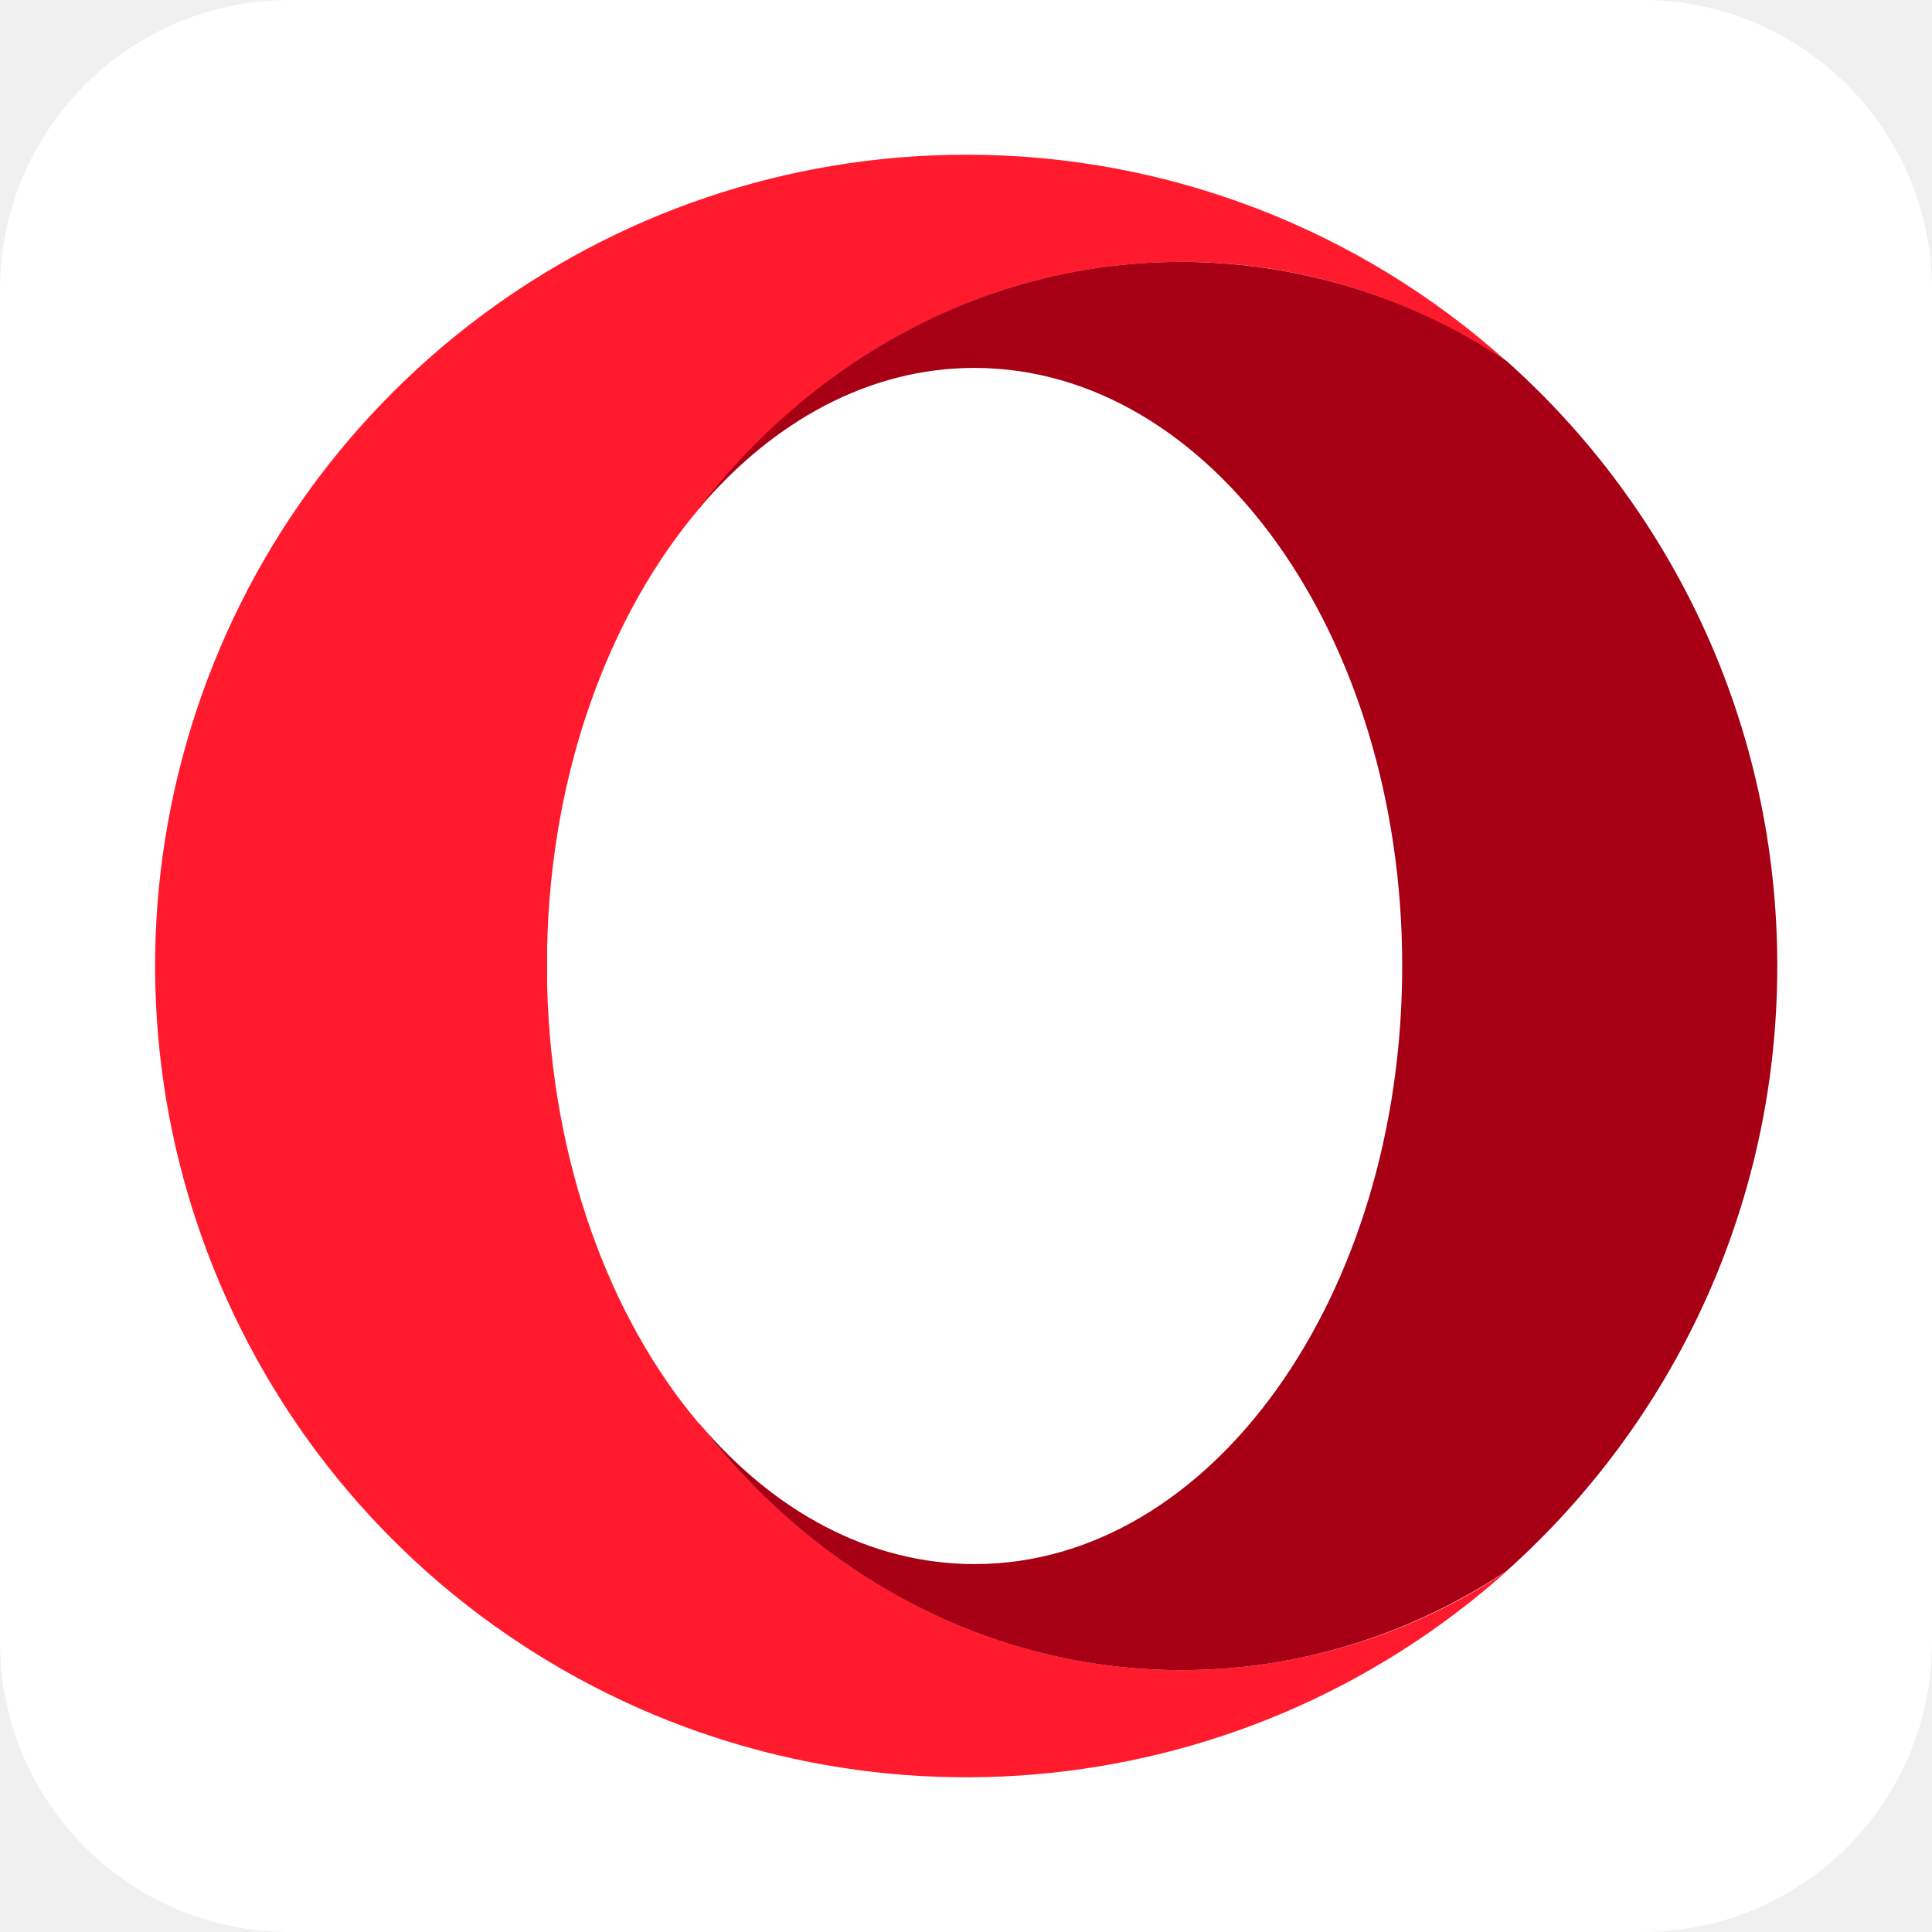
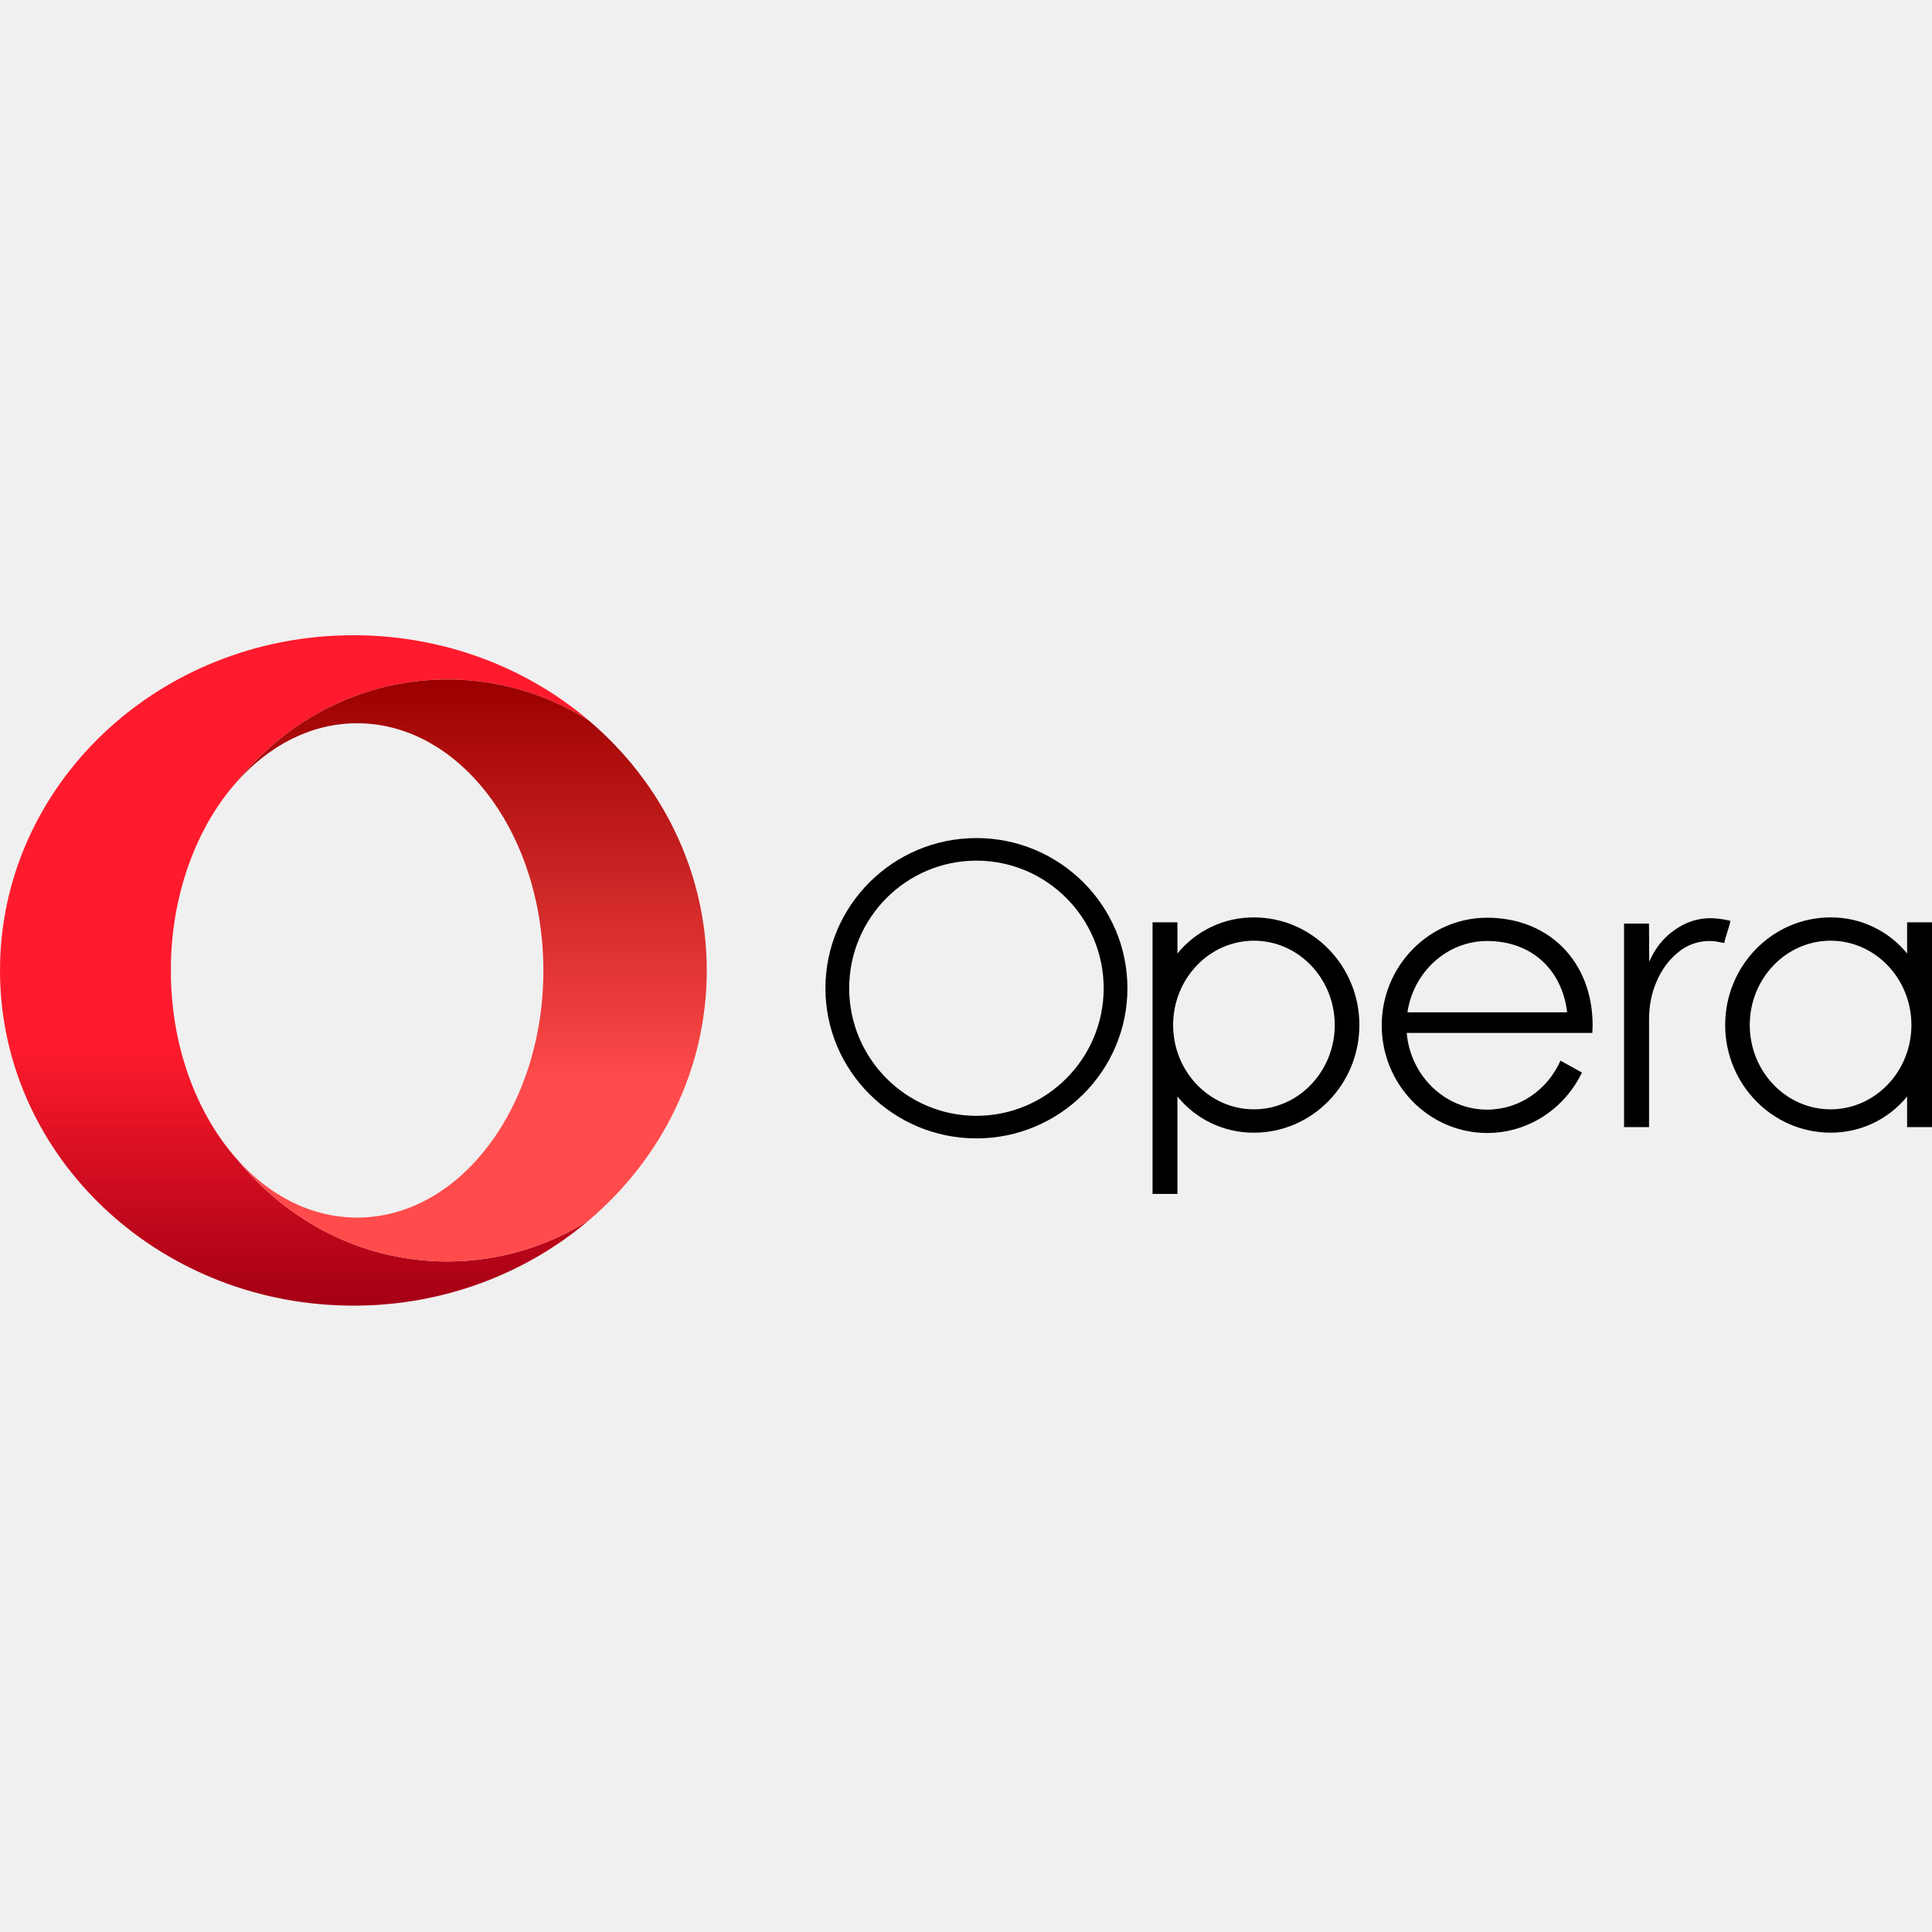
- <svg xmlns="http://www.w3.org/2000/svg" aria-label="Opera" role="img" viewBox="0 0 512 512">
-   <rect width="512" height="512" rx="15%" fill="#fff" />
-   <path d="M185.2 377.2c-23.7-28-39.1-69.6-40.2-116.1v-10.2c1-46.5 16.5-88 40.2-116 30.9-40.1 76.7-65.5 128-65.5 31.4 0 60.9 9.6 86 26.3A214.2 214.2 0 0 0 256.9 41h-.8a215 215 0 1 0 143.3 375.3 155.1 155.1 0 0 1-86.2 26.3c-51.2 0-97-25.4-127.9-65.4" fill="#ff1b2d" />
-   <path d="M185.2 134.8c19.7-23.2 45.2-37.3 73-37.3 62.7 0 113.4 71 113.4 158.5s-50.7 158.5-113.3 158.5c-27.9 0-53.3-14-73-37.3 30.8 40 76.6 65.4 127.8 65.4 31.5 0 61-9.6 86.2-26.3 44-39.4 71.7-96.6 71.7-160.3 0-63.7-27.7-121-71.7-160.3A155.1 155.1 0 0 0 313 69.4c-51.2 0-97 25.4-127.9 65.4" fill="#a70014" />
+ <svg xmlns="http://www.w3.org/2000/svg" viewBox="0 0 128 128">
+   <defs>
+     <linearGradient id="opera-original-wordmark-a" gradientUnits="userSpaceOnUse" x1="0" y1="0" x2="1" y2="0" gradientTransform="matrix(0 43.04975 -45.37783 0 19.508 .808)">
+       <stop offset="0" stop-color="#FF1B2D" />
+       <stop offset=".614" stop-color="#FF1B2D" />
+       <stop offset="1" stop-color="#A70014" />
+     </linearGradient>
+     <linearGradient id="opera-original-wordmark-b" gradientUnits="userSpaceOnUse" x1="0" y1="0" x2="1" y2="0" gradientTransform="matrix(0 38.07518 -40.13424 0 31.263 3.346)">
+       <stop offset="0" stop-color="#9C0000" />
+       <stop offset=".7" stop-color="#FF4B4B" />
+     </linearGradient>
+   </defs>
+   <path d="M23.41.086C10.48.086 0 10.027 0 22.297c0 11.91 9.883 21.629 22.297 22.18.371.016.742.027 1.113.027 5.996 0 11.461-2.137 15.602-5.652a17.54 17.54 0 01-9.379 2.723c-5.578 0-10.57-2.625-13.926-6.766-2.59-2.898-4.266-7.184-4.383-11.988V21.77c.117-4.809 1.793-9.094 4.379-11.992 3.359-4.137 8.352-6.758 13.93-6.758 3.43 0 6.637.988 9.383 2.715C34.891 2.238 29.461.109 23.5.086h-.09zm0 0" fill="url(#opera-original-wordmark-a)" transform="translate(0 42)" />
+   <path d="M15.707 9.777c2.148-2.406 4.922-3.859 7.953-3.859C30.477 5.918 36 13.25 36 22.297c0 9.039-5.527 16.371-12.34 16.371-3.031 0-5.805-1.449-7.953-3.855 3.355 4.141 8.348 6.762 13.926 6.762a17.53 17.53 0 009.379-2.723c4.793-4.066 7.813-9.973 7.813-16.555s-3.02-12.492-7.809-16.559a17.52 17.52 0 00-9.383-2.719c-5.574 0-10.57 2.621-13.926 6.758" fill="url(#opera-original-wordmark-b)" transform="translate(0 42)" />
+   <path d="M83.078 73.496c-2.953 0-5.355-2.508-5.355-5.586s2.402-5.586 5.355-5.586 5.352 2.512 5.352 5.586-2.402 5.586-5.352 5.586m0-12.715a6.5 6.5 0 00-5.07 2.391v-2.066H76.36v17.996h1.648v-6.457a6.48 6.48 0 005.07 2.398c3.852 0 6.984-3.199 6.984-7.133s-3.133-7.129-6.984-7.129M64.691 73.926c-4.648 0-8.43-3.793-8.43-8.453s3.781-8.453 8.43-8.453 8.43 3.793 8.43 8.453-3.781 8.453-8.43 8.453m0-18.402c-5.516 0-10.004 4.461-10.004 9.949s4.488 9.949 10.004 9.949 10.004-4.465 10.004-9.949-4.488-9.949-10.004-9.949m48.473 5.312a3.89 3.89 0 00-1.609.414c-1.055.535-1.785 1.348-2.254 2.387l-.035.078-.016-2.523h-1.652v13.48h1.656v-7.074c0-.996.164-1.805.508-2.59.316-.73.762-1.379 1.398-1.895a3.21 3.21 0 012.594-.727l.48.094c.094-.449.32-1.02.414-1.469a5.352 5.352 0 00-1.484-.176m-14.637 1.509c2.918 0 4.957 1.871 5.301 4.723H93.246c.398-2.668 2.613-4.723 5.281-4.723m0-1.543c-3.852 0-6.984 3.203-6.984 7.133s3.133 7.129 6.984 7.129c2.758 0 5.145-1.633 6.281-4.004l-1.422-.789c-.852 1.918-2.707 3.246-4.859 3.246-2.789 0-5.082-2.238-5.328-5.082h12.297l.02-.5c0-4.203-2.875-7.133-6.988-7.133m22.753 12.695c-2.953 0-5.355-2.508-5.355-5.586s2.402-5.586 5.355-5.586 5.355 2.512 5.355 5.586-2.402 5.586-5.355 5.586m5.07-12.391v2.066a6.5 6.5 0 00-5.07-2.391c-3.852 0-6.984 3.199-6.984 7.129s3.133 7.133 6.984 7.133a6.485 6.485 0 005.07-2.398v2.031H128v-13.57zm0 0" />
</svg>
